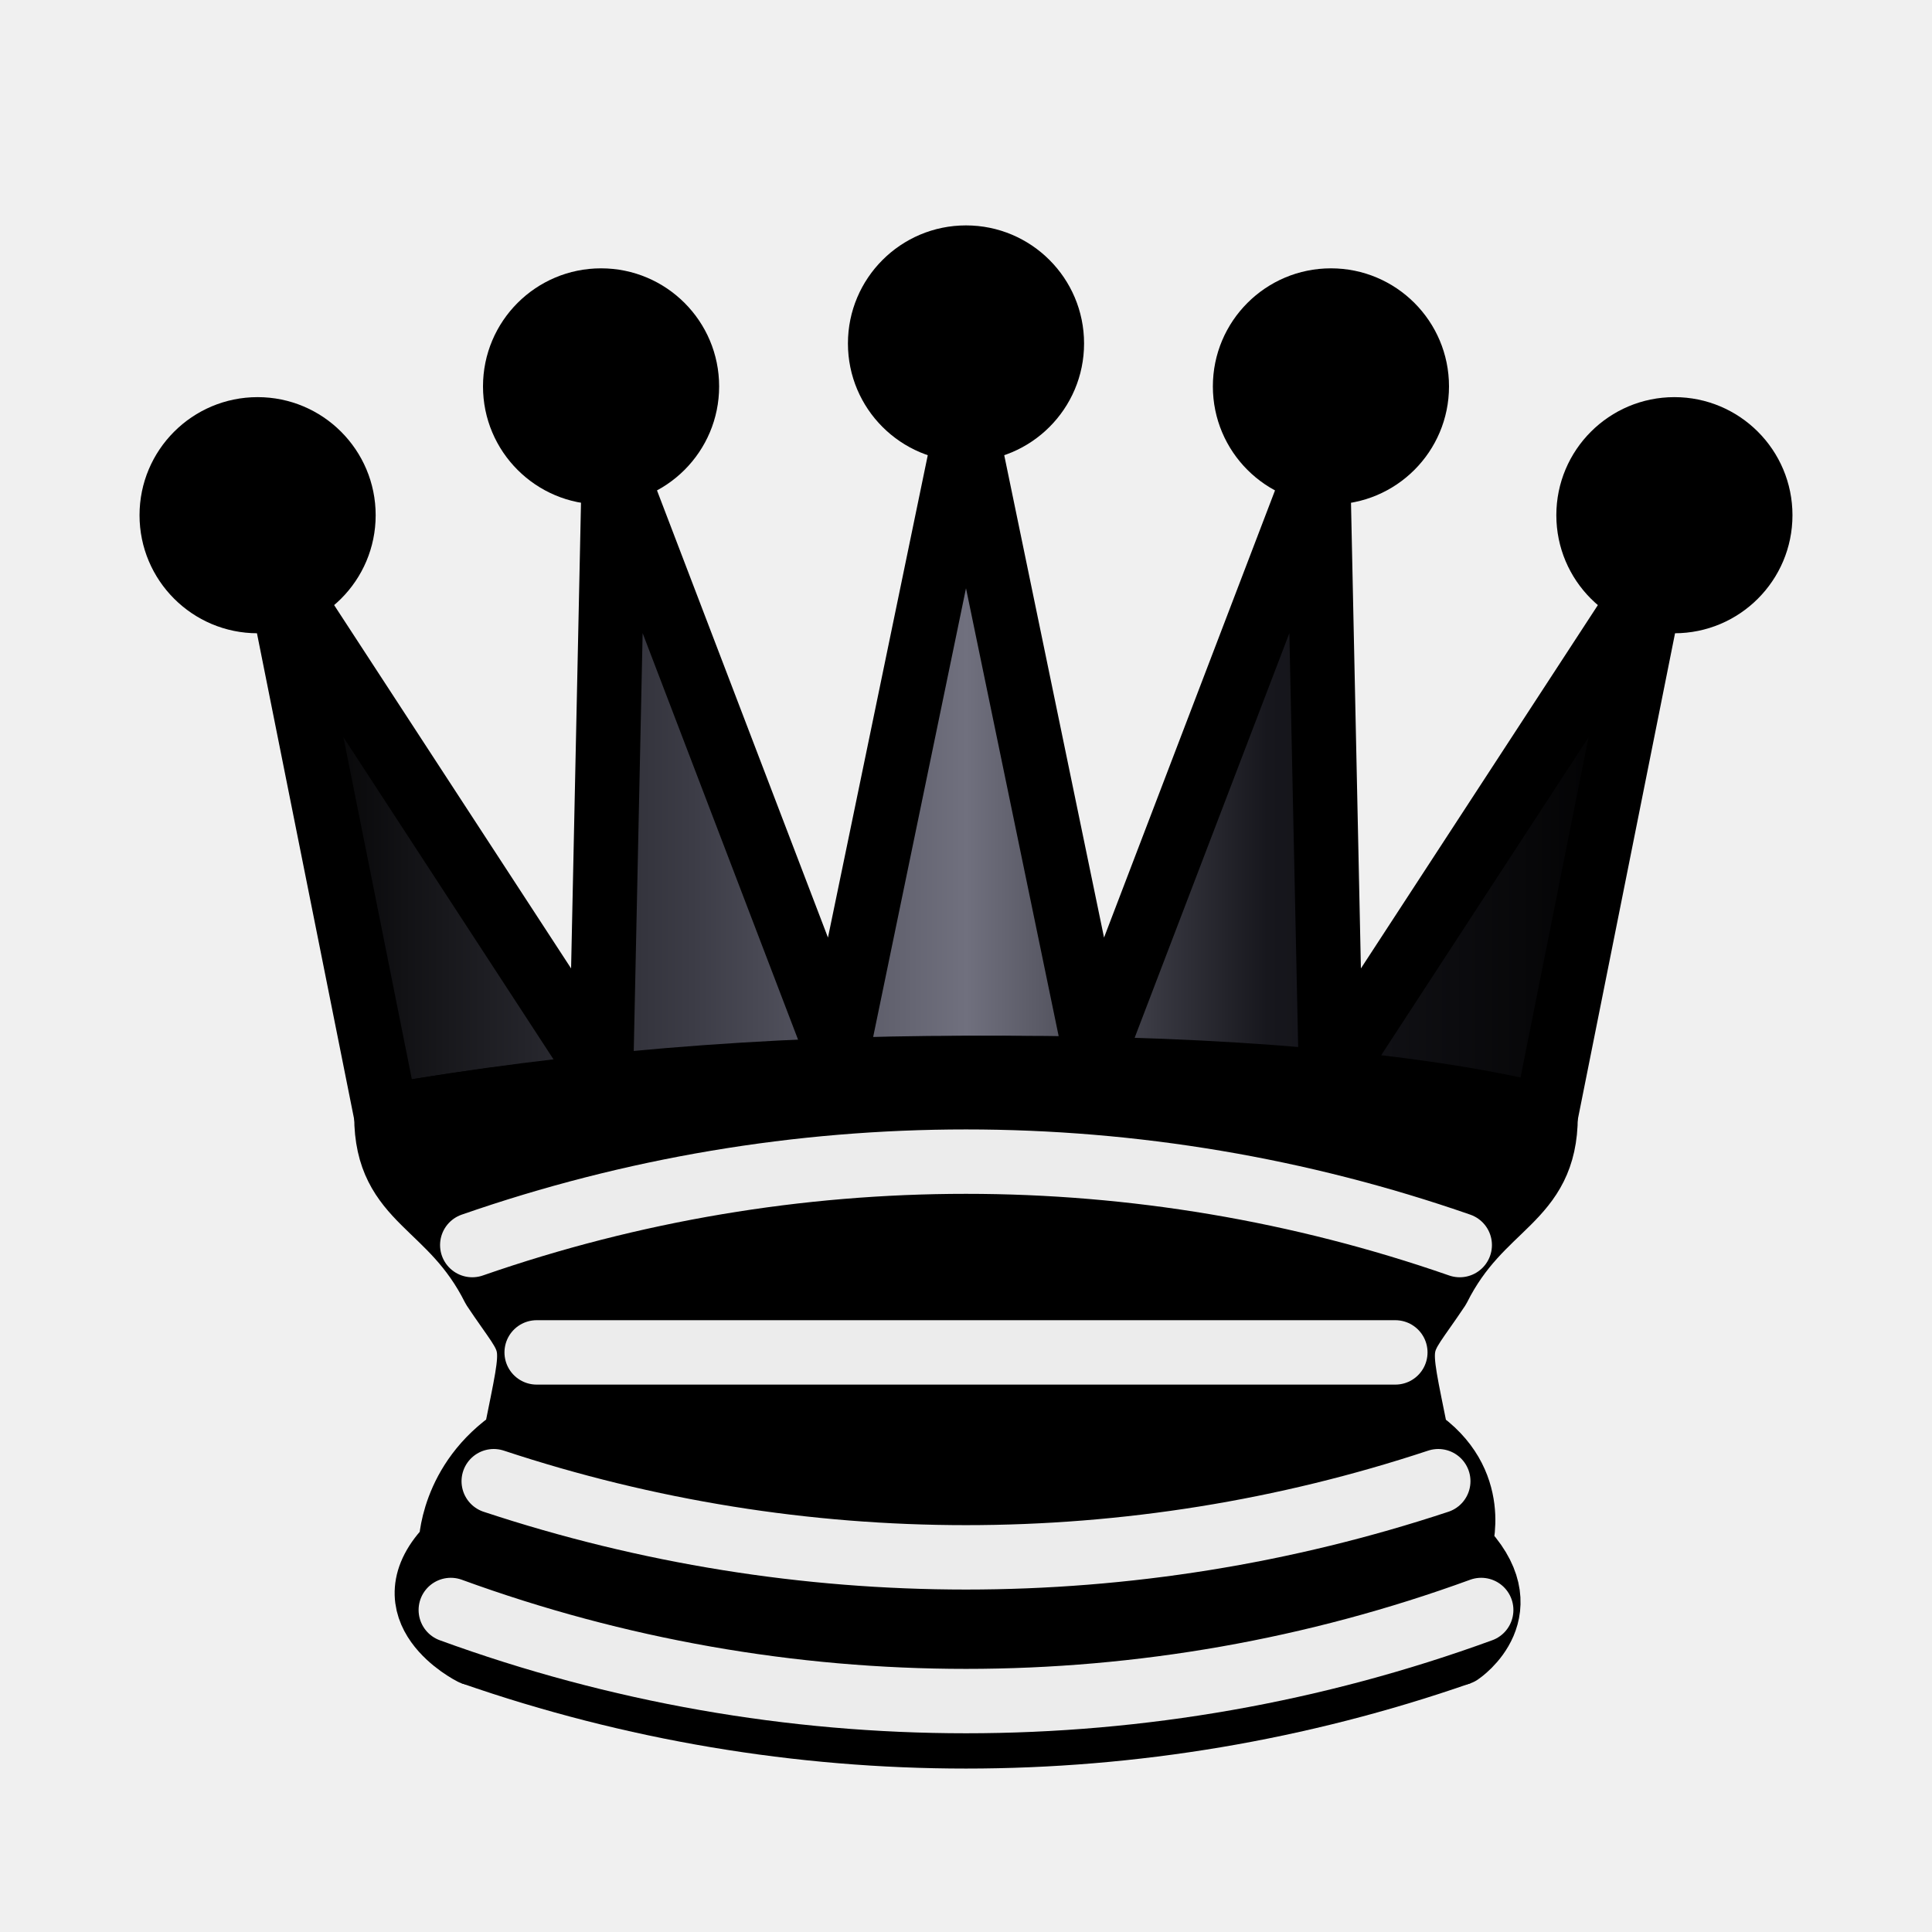
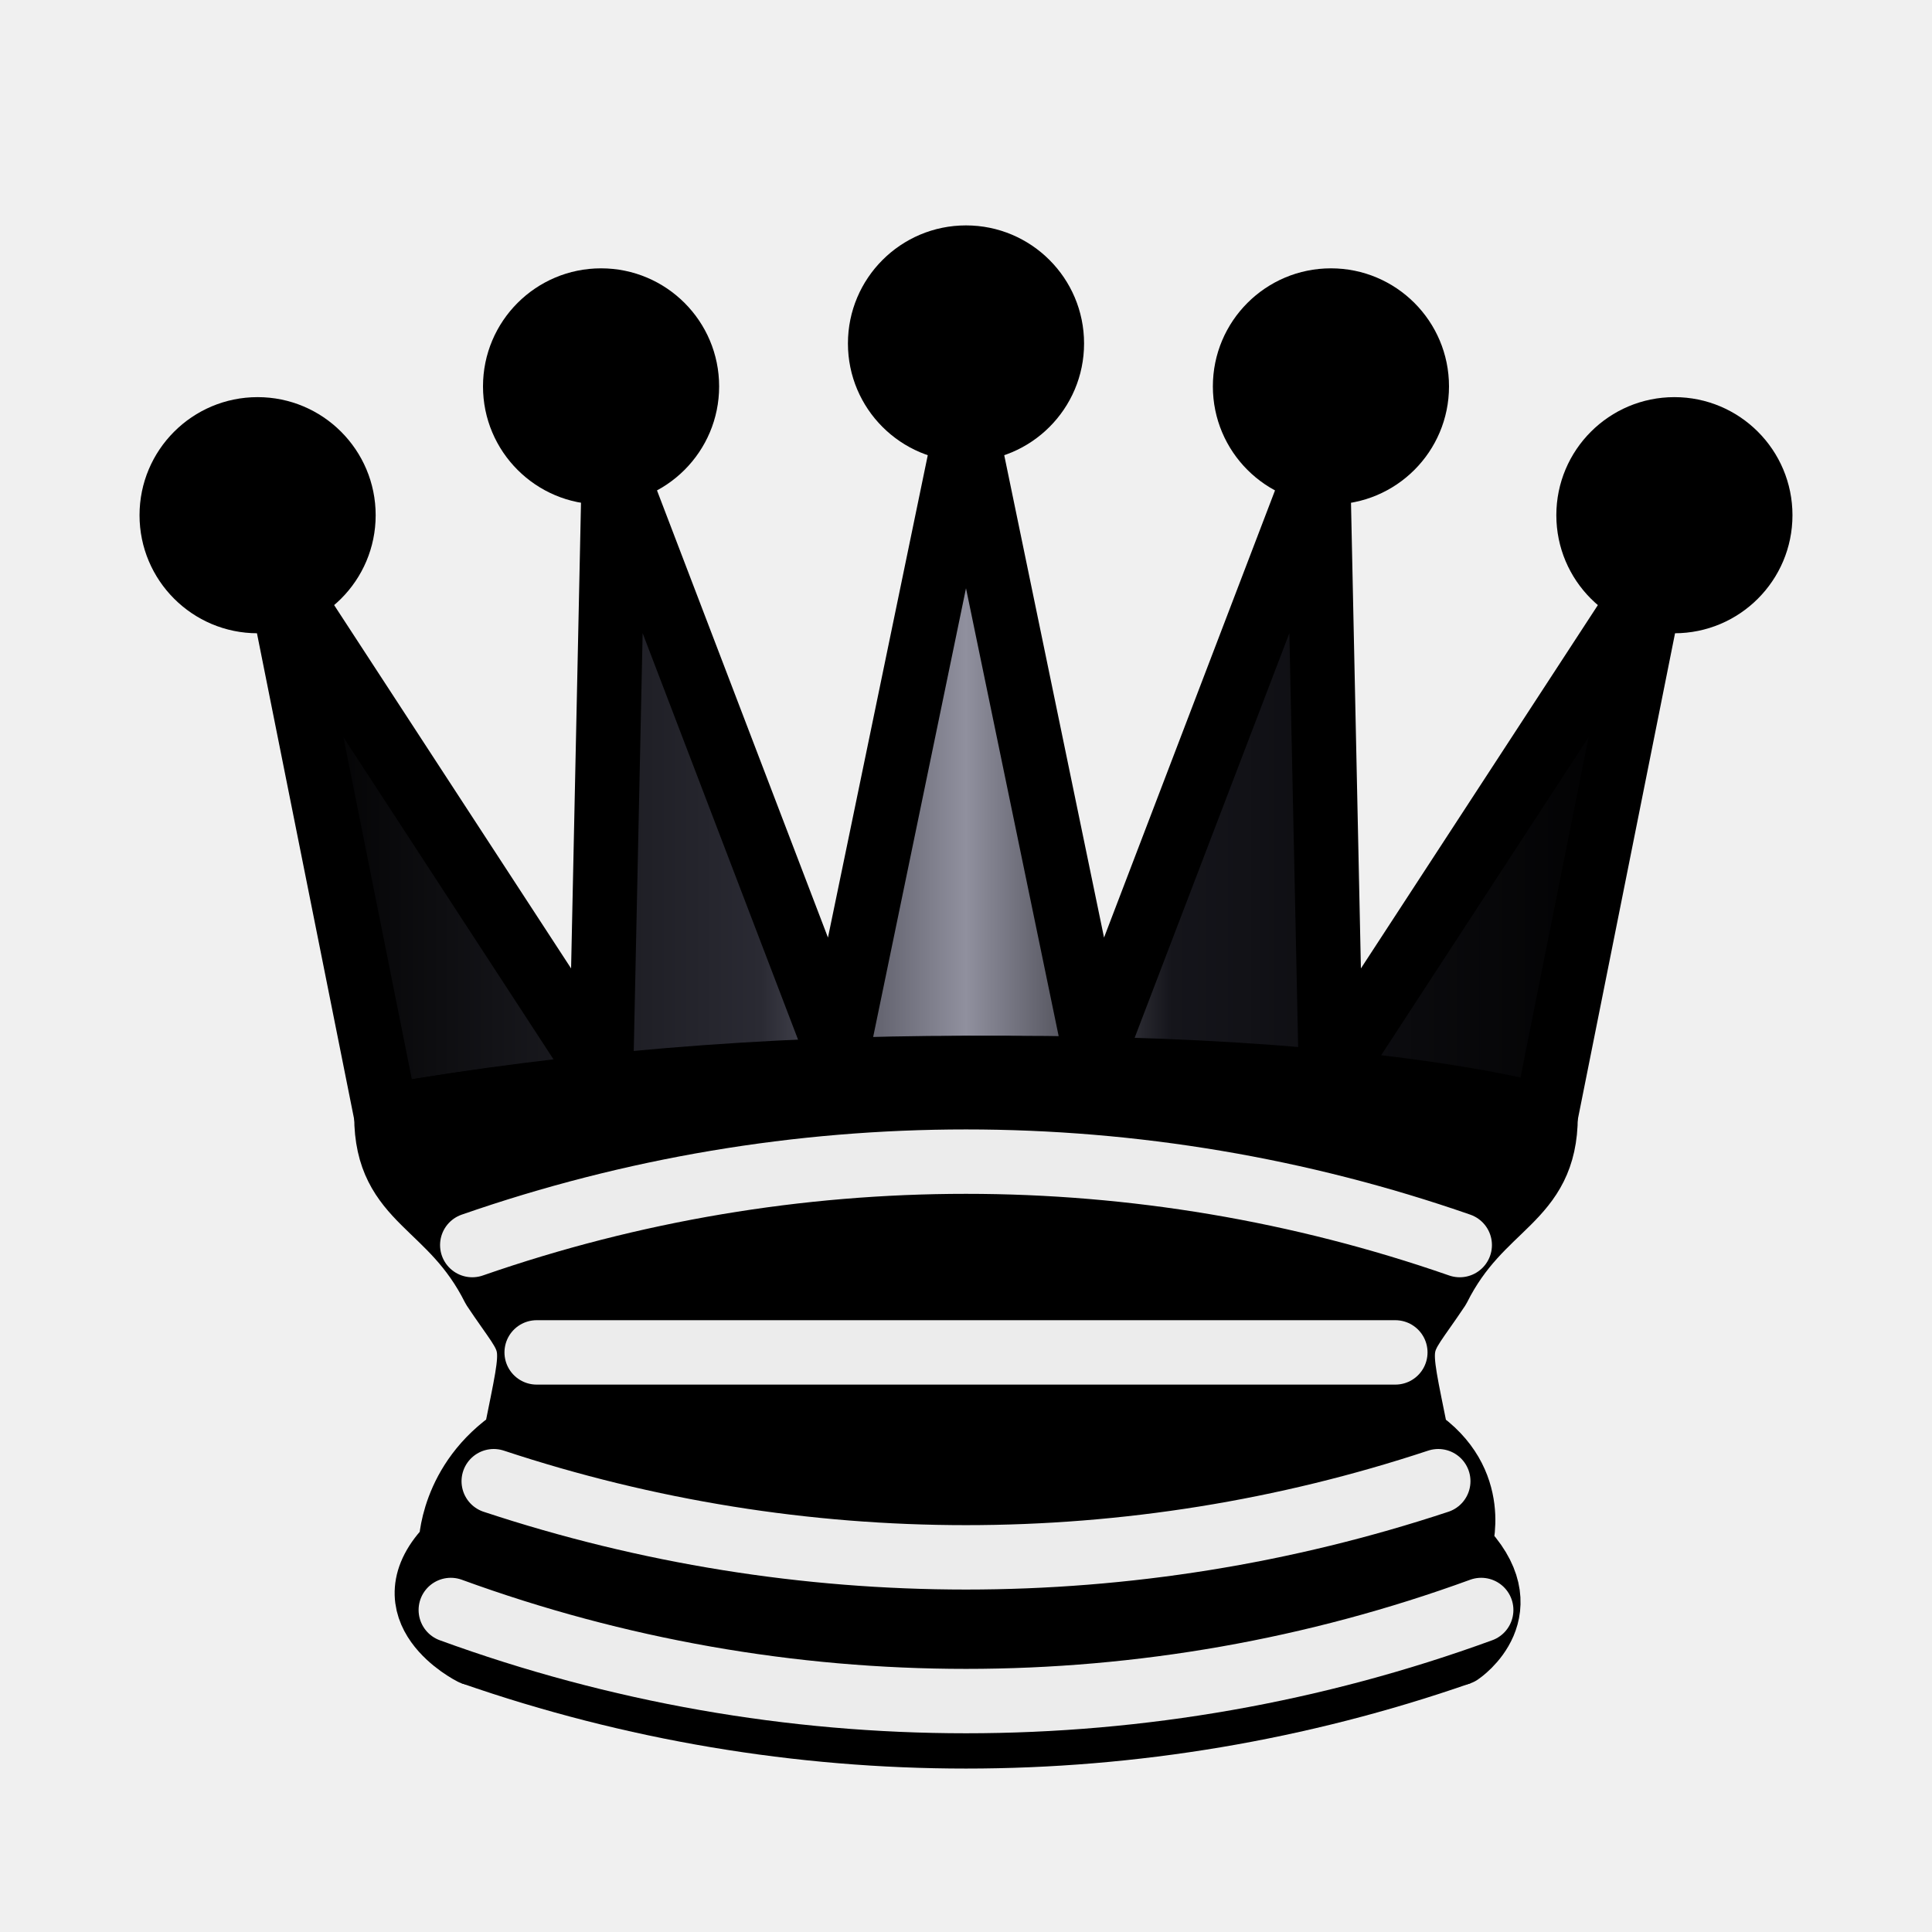
<svg xmlns="http://www.w3.org/2000/svg" viewBox="0 0 45 45">
  <defs>
    <linearGradient id="gb" x1="0" y1="0" x2="1" y2="0">
      <stop offset="0" stop-color="#000000" />
-       <stop offset=".3" stop-color="#3c3c46" />
-       <stop offset=".5" stop-color="#70707e" />
-       <stop offset=".72" stop-color="#17171d" />
+       <stop offset=".35" stop-color="#2a2a33" />
+       <stop offset=".5" stop-color="#90909e" />
+       <stop offset=".65" stop-color="#15151b" />
      <stop offset="1" stop-color="#000000" />
    </linearGradient>
+     <filter id="soft" x="-40%" y="-40%" width="180%" height="180%">
+       <feGaussianBlur stdDeviation="1.6" />
+     </filter>
+     <clipPath id="cl">
+       <path d="M9 26c8.5-1.5 21-1.5 27 0l2.5-12.5L31 25l-.3-14.1-5.2 13.6-3-14.5-3 14.5-5.2-13.6L14 25 6.5 13.5z" />
+     </clipPath>
  </defs>
  <g fill-rule="evenodd" stroke="#000" stroke-linecap="round" stroke-linejoin="round" stroke-width="1.5">
    <g stroke="none">
      <circle cx="6" cy="12" r="2.75" />
      <circle cx="14" cy="9" r="2.75" />
      <circle cx="22.5" cy="8" r="2.75" />
      <circle cx="31" cy="9" r="2.75" />
      <circle cx="39" cy="12" r="2.75" />
+       <g clip-path="url(#cl)">
+         <ellipse cx="15" cy="13" rx="4.5" ry="13" fill="#ffffff" opacity="0.32" filter="url(#soft)" />
+       </g>
    </g>
    <path fill="url(#gb)" stroke-linecap="butt" d="M9 26c8.5-1.5 21-1.5 27 0l2.5-12.5L31 25l-.3-14.1-5.2 13.6-3-14.5-3 14.5-5.2-13.6L14 25 6.5 13.5z" />
    <path stroke-linecap="butt" d="M9 26c0 2 1.5 2 2.5 4 1 1.5 1 1 .5 3.5-1.5 1-1.5 2.5-1.5 2.5-1.5 1.5.5 2.5.5 2.5 6.5 1 16.5 1 23 0 0 0 1.5-1 0-2.5 0 0 .5-1.5-1-2.5-.5-2.5-.5-2 .5-3.5 1-2 2.5-2 2.5-4-8.5-1.5-18.5-1.5-27 0z" />
    <path fill="none" stroke-linecap="butt" d="M11 38.5a35 35 1 0 0 23 0" />
    <path fill="none" stroke="#ececec" d="M11 29a35 35 1 0 1 23 0m-21.5 2.5h20m-21 3a35 35 1 0 0 22 0m-23 3a35 35 1 0 0 24 0" />
  </g>
</svg>
